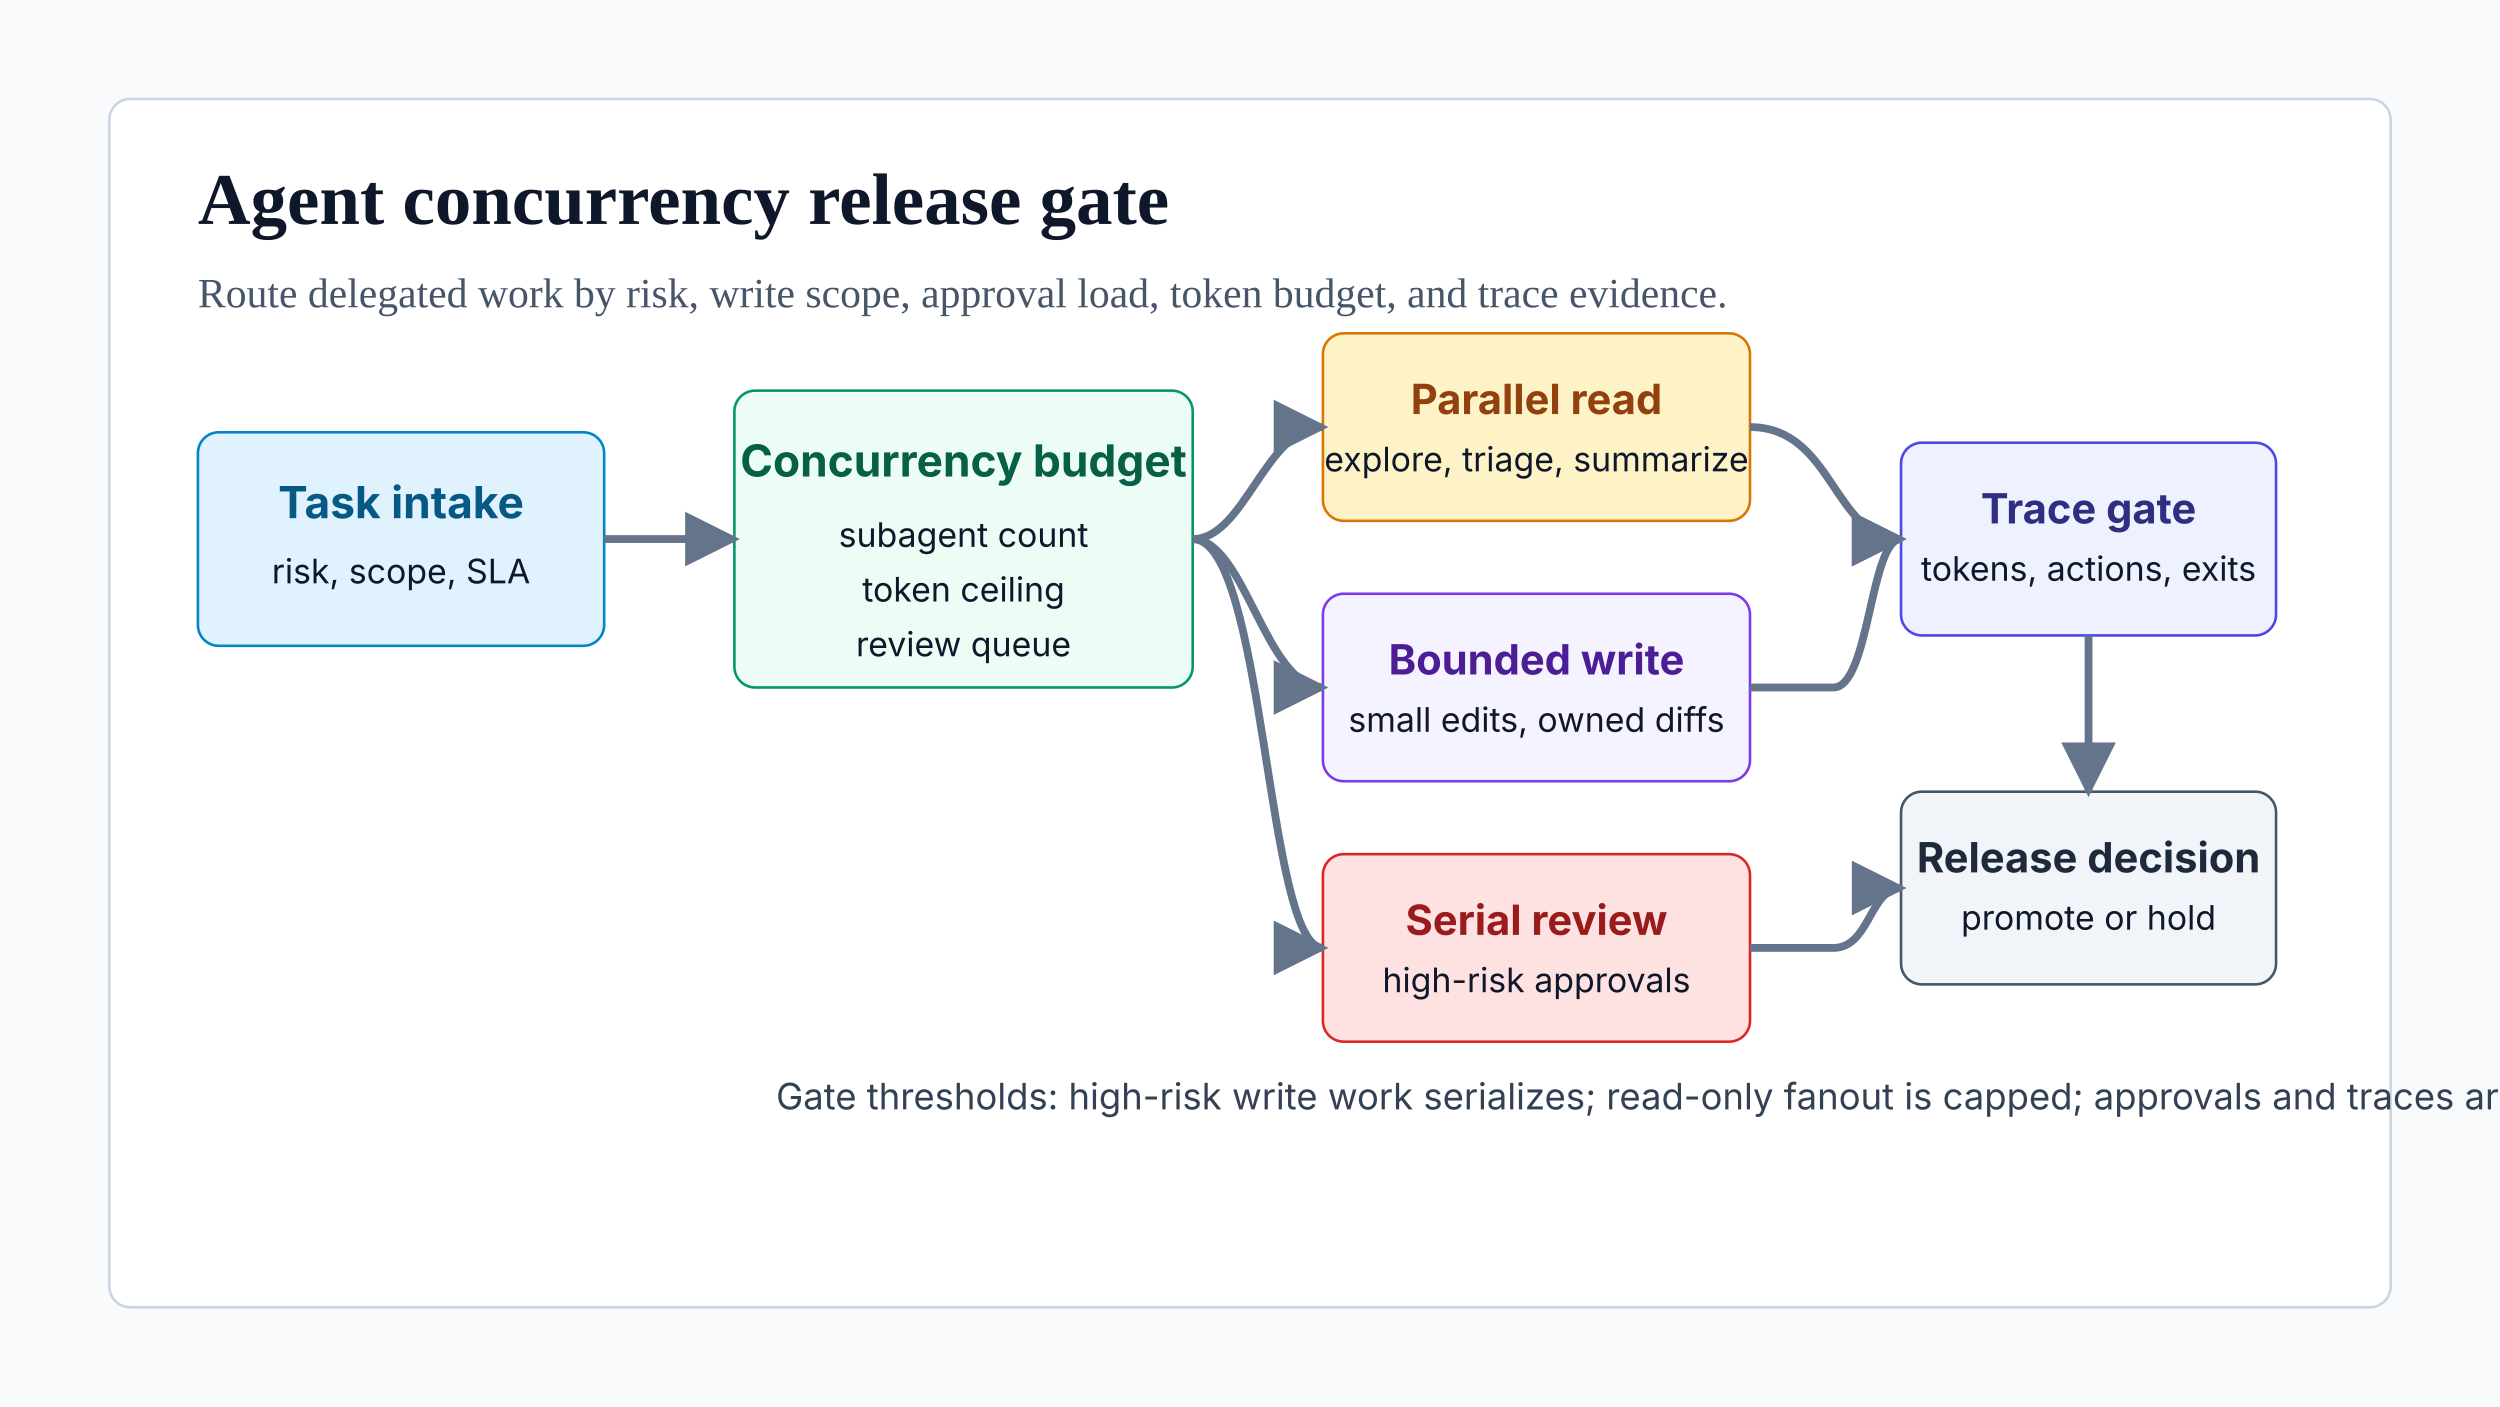
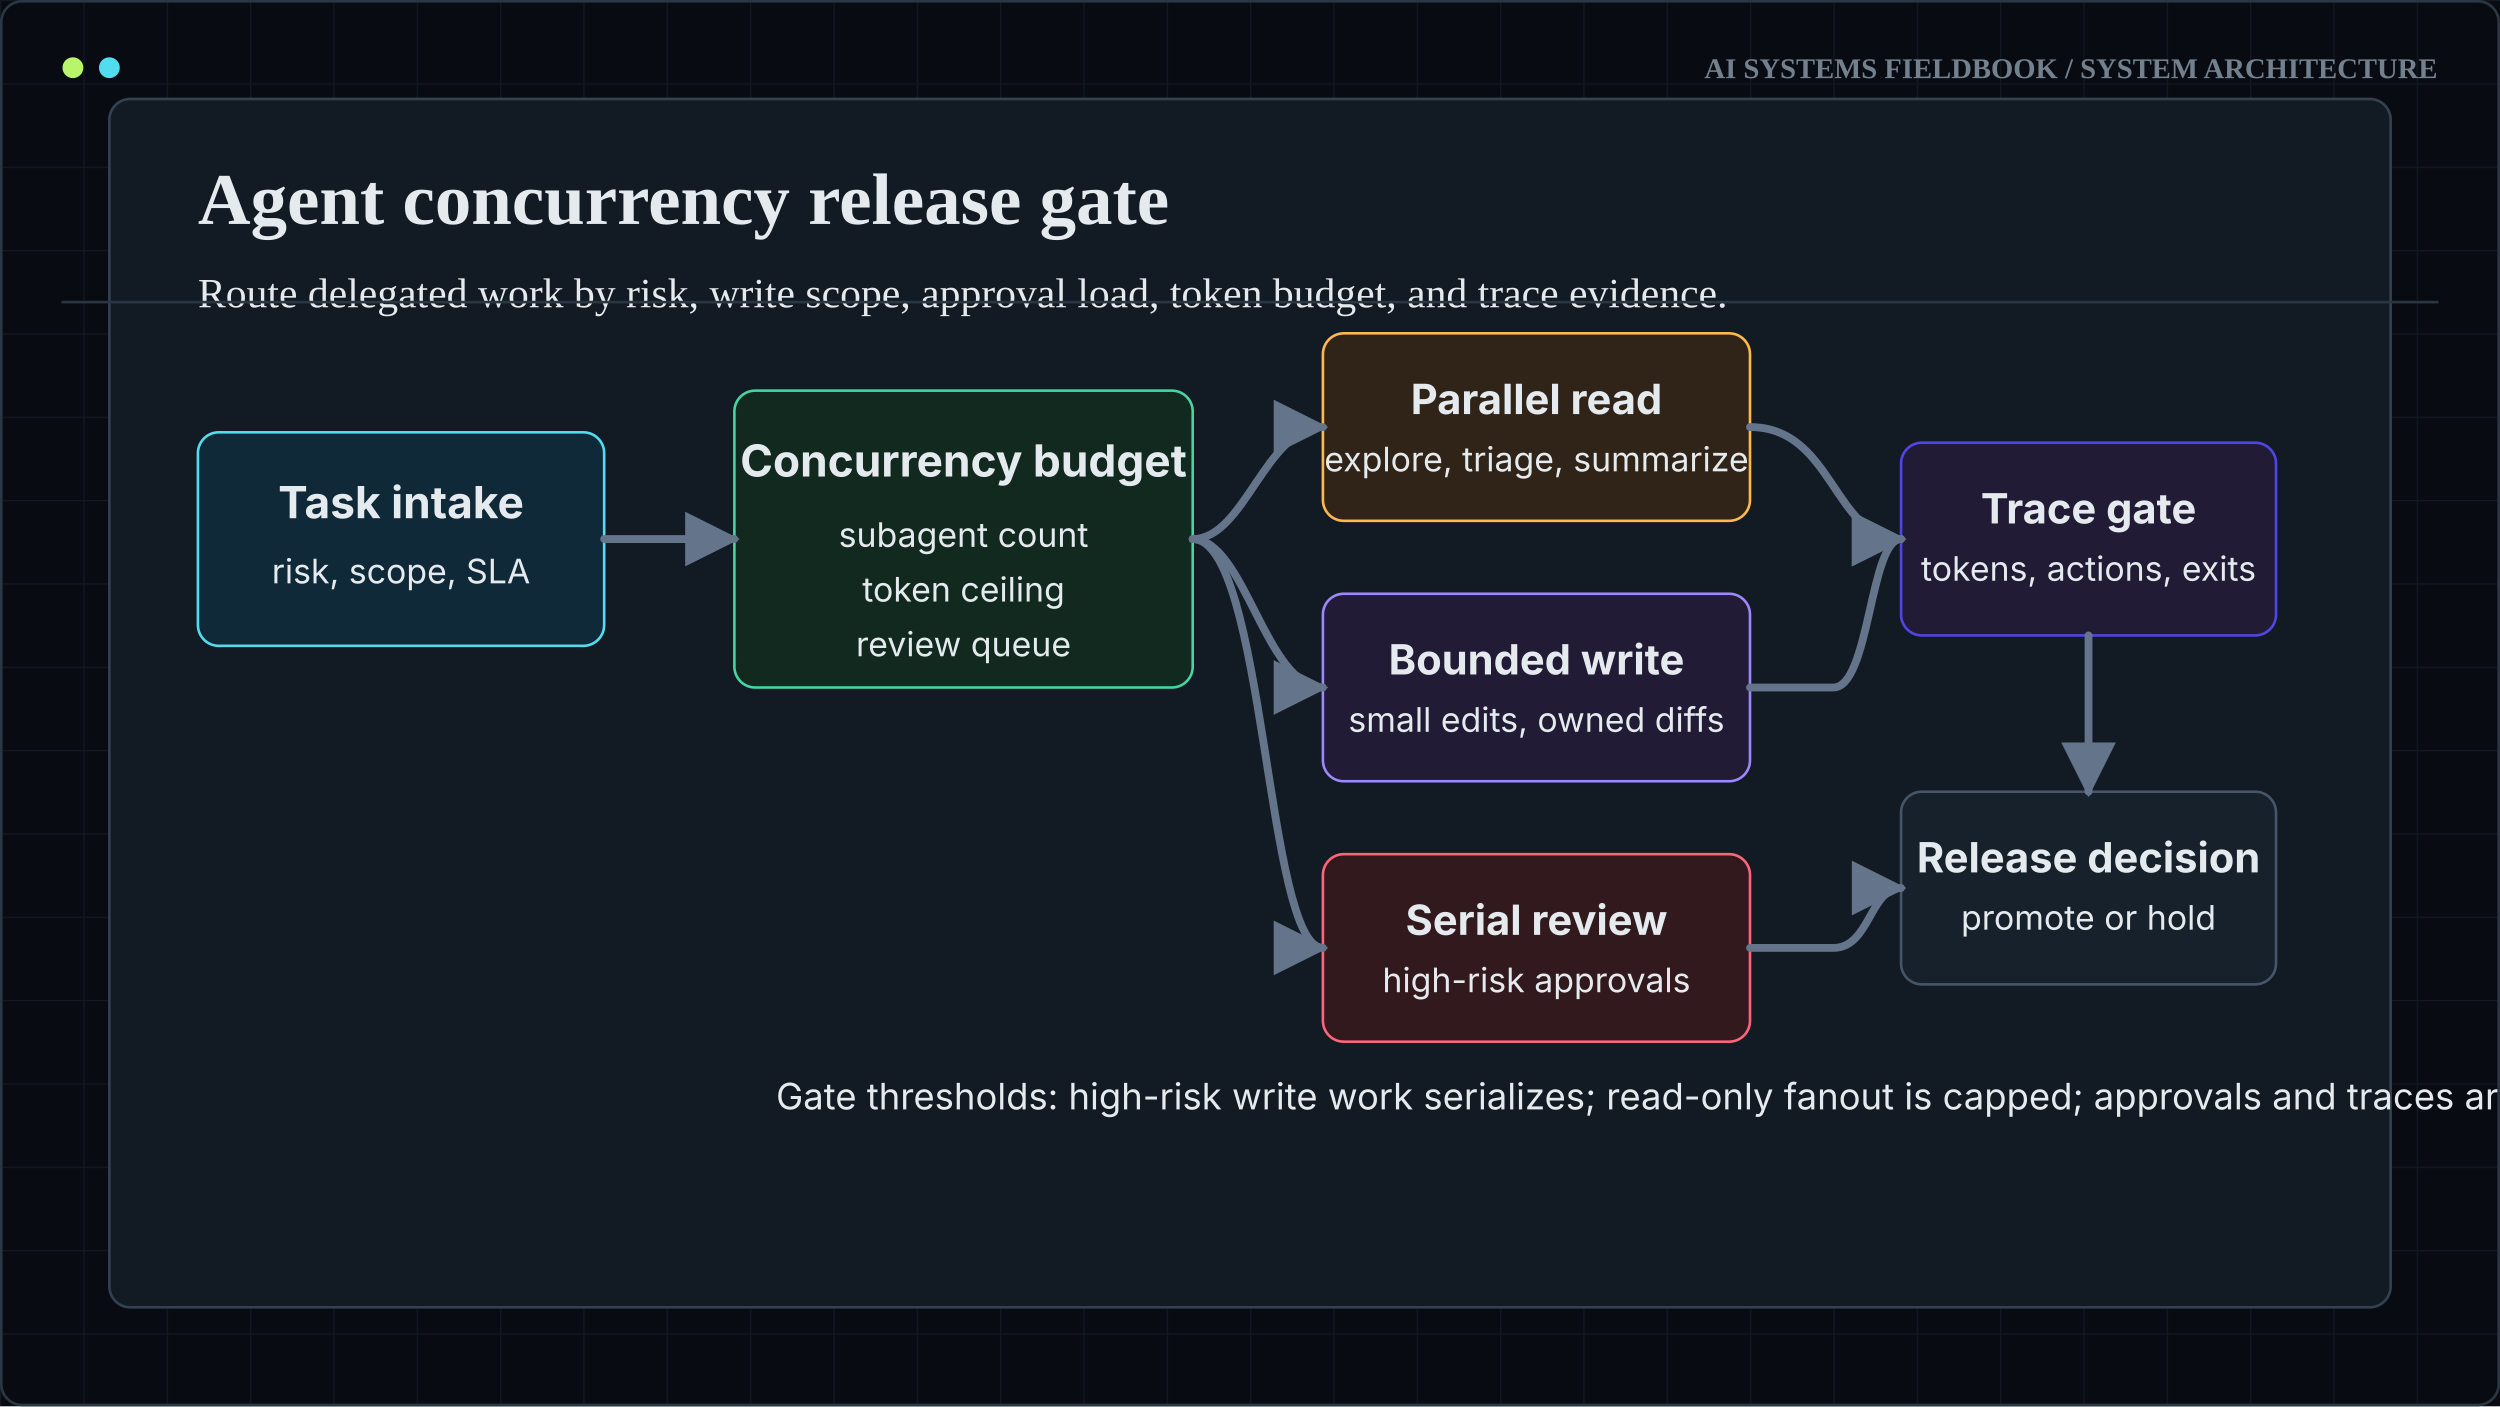
- <svg xmlns="http://www.w3.org/2000/svg" width="960" height="540" viewBox="0 0 960 540" role="img" aria-labelledby="title desc">
-   <rect width="960" height="540" fill="#f8fafc" />
-   <rect x="42" y="38" width="876" height="464" rx="8" fill="#ffffff" stroke="#cbd5e1" />
+ <svg xmlns="http://www.w3.org/2000/svg" width="960" height="540" viewBox="0 0 960 540" role="img" aria-labelledby="title desc" data-visual-quality="publication" data-visual-system="fieldbook-v2" data-text-fit="bounded">
+   <defs id="fieldbook-v2-defs">
+     <pattern id="fieldbook-grid" width="32" height="32" patternUnits="userSpaceOnUse">
+       <path d="M 32 0 L 0 0 0 32" fill="none" stroke="#27323d" stroke-width="1" />
+     </pattern>
+   </defs>
+   <g aria-hidden="true" data-fieldbook-frame="background">
+     <rect width="960" height="540" fill="#080c12" />
+     <rect width="960" height="540" fill="url(#fieldbook-grid)" opacity="0.32" />
+   </g>
+   <rect x="42" y="38" width="876" height="464" rx="8" fill="#121a23" stroke="#334250" />
  <text x="76" y="86" font-size="28" font-weight="700" fill="#0f172a">Agent concurrency release gate</text>
  <text x="76" y="118" font-size="16" fill="#475569">Route delegated work by risk, write scope, approval load, token budget, and trace evidence.</text>
-   <g font-family="Inter, Arial, sans-serif">
-     <rect x="76" y="166" width="156" height="82" rx="8" fill="#e0f2fe" stroke="#0284c7" />
+   <g font-family="Inter, Inter, system-ui, sans-serif">
+     <rect x="76" y="166" width="156" height="82" rx="8" fill="#102938" stroke="#52dcef" />
    <text x="154" y="199" text-anchor="middle" font-size="17" font-weight="700" fill="#075985">Task intake</text>
    <text x="154" y="224" text-anchor="middle" font-size="13" fill="#0f172a">risk, scope, SLA</text>
-     <rect x="282" y="150" width="176" height="114" rx="8" fill="#ecfdf5" stroke="#059669" />
+     <rect x="282" y="150" width="176" height="114" rx="8" fill="#11291f" stroke="#43d6a0" />
    <text x="370" y="183" text-anchor="middle" font-size="17" font-weight="700" fill="#065f46">Concurrency budget</text>
    <text x="370" y="210" text-anchor="middle" font-size="13" fill="#0f172a">subagent count</text>
    <text x="370" y="231" text-anchor="middle" font-size="13" fill="#0f172a">token ceiling</text>
    <text x="370" y="252" text-anchor="middle" font-size="13" fill="#0f172a">review queue</text>
-     <rect x="508" y="128" width="164" height="72" rx="8" fill="#fef3c7" stroke="#d97706" />
+     <rect x="508" y="128" width="164" height="72" rx="8" fill="#302418" stroke="#ffb84d" />
    <text x="590" y="159" text-anchor="middle" font-size="16" font-weight="700" fill="#92400e">Parallel read</text>
    <text x="590" y="181" text-anchor="middle" font-size="13" fill="#0f172a">explore, triage, summarize</text>
-     <rect x="508" y="228" width="164" height="72" rx="8" fill="#f5f3ff" stroke="#7c3aed" />
+     <rect x="508" y="228" width="164" height="72" rx="8" fill="#211b35" stroke="#9b87ff" />
    <text x="590" y="259" text-anchor="middle" font-size="16" font-weight="700" fill="#4c1d95">Bounded write</text>
    <text x="590" y="281" text-anchor="middle" font-size="13" fill="#0f172a">small edits, owned diffs</text>
-     <rect x="508" y="328" width="164" height="72" rx="8" fill="#fee2e2" stroke="#dc2626" />
+     <rect x="508" y="328" width="164" height="72" rx="8" fill="#32191e" stroke="#ff657a" />
    <text x="590" y="359" text-anchor="middle" font-size="16" font-weight="700" fill="#991b1b">Serial review</text>
    <text x="590" y="381" text-anchor="middle" font-size="13" fill="#0f172a">high-risk approvals</text>
-     <rect x="730" y="170" width="144" height="74" rx="8" fill="#eef2ff" stroke="#4f46e5" />
+     <rect x="730" y="170" width="144" height="74" rx="8" fill="#211b35" stroke="#4f46e5" />
    <text x="802" y="201" text-anchor="middle" font-size="16" font-weight="700" fill="#312e81">Trace gate</text>
    <text x="802" y="223" text-anchor="middle" font-size="13" fill="#0f172a">tokens, actions, exits</text>
-     <rect x="730" y="304" width="144" height="74" rx="8" fill="#f1f5f9" stroke="#475569" />
+     <rect x="730" y="304" width="144" height="74" rx="8" fill="#17212b" stroke="#475569" />
    <text x="802" y="335" text-anchor="middle" font-size="16" font-weight="700" fill="#1e293b">Release decision</text>
    <text x="802" y="357" text-anchor="middle" font-size="13" fill="#0f172a">promote or hold</text>
    <path d="M232 207 H282" stroke="#64748b" stroke-width="3" marker-end="url(#arrow)" />
    <path d="M458 207 C478 207 486 164 508 164" stroke="#64748b" stroke-width="3" fill="none" marker-end="url(#arrow)" />
    <path d="M458 207 C478 207 486 264 508 264" stroke="#64748b" stroke-width="3" fill="none" marker-end="url(#arrow)" />
    <path d="M458 207 C486 207 486 364 508 364" stroke="#64748b" stroke-width="3" fill="none" marker-end="url(#arrow)" />
    <path d="M672 164 C704 164 704 207 730 207" stroke="#64748b" stroke-width="3" fill="none" marker-end="url(#arrow)" />
    <path d="M672 264 H704 C718 264 718 207 730 207" stroke="#64748b" stroke-width="3" fill="none" marker-end="url(#arrow)" />
    <path d="M672 364 H704 C718 364 718 341 730 341" stroke="#64748b" stroke-width="3" fill="none" marker-end="url(#arrow)" />
    <path d="M802 244 V304" stroke="#64748b" stroke-width="3" marker-end="url(#arrow)" />
-     <text x="298" y="426" font-size="14" fill="#334155">Gate thresholds: high-risk write work serializes; read-only fanout is capped; approvals and traces are budgeted.</text>
+     <text x="298" y="426" font-size="14" fill="#334155" textLength="608" lengthAdjust="spacingAndGlyphs">Gate thresholds: high-risk write work serializes; read-only fanout is capped; approvals and traces are budgeted.</text>
  </g>
  <defs>
    <marker id="arrow" viewBox="0 0 10 10" refX="9" refY="5" markerWidth="7" markerHeight="7" orient="auto-start-reverse">
      <path d="M 0 0 L 10 5 L 0 10 z" fill="#64748b" />
    </marker>
  </defs>
+   <style id="fieldbook-v2-theme">
+     text { fill: #e4eaed !important; font-family: Inter, system-ui, sans-serif !important; letter-spacing: 0; }
+     .title { fill: #f7faf9 !important; font-weight: 750 !important; }
+     .subtitle, .sub, .note, .axis, .legend, .body, .small { fill: #8d9aa6 !important; }
+     .label, .smallTitle, .metric, .headtext { fill: #e7edef !important; }
+     path, line, polyline { stroke-linecap: round; stroke-linejoin: round; }
+     .fieldbook-kicker { fill: #73818e !important; font-family: ui-monospace, SFMono-Regular, Consolas, monospace !important; font-size: 11px !important; font-weight: 750 !important; }
+   </style>
+   <g aria-hidden="true" data-fieldbook-frame="overlay">
+     <line x1="24" y1="116" x2="936" y2="116" stroke="#2a3641" stroke-width="1" />
+     <circle cx="28" cy="26" r="4" fill="#b8f56a" />
+     <circle cx="42" cy="26" r="4" fill="#52dcef" />
+     <text class="fieldbook-kicker" x="936" y="30" text-anchor="end">AI SYSTEMS FIELDBOOK / SYSTEM ARCHITECTURE</text>
+     <rect x="0.5" y="0.5" width="959" height="539" rx="8" fill="none" stroke="#2b3742" stroke-width="1" />
+   </g>
</svg>
